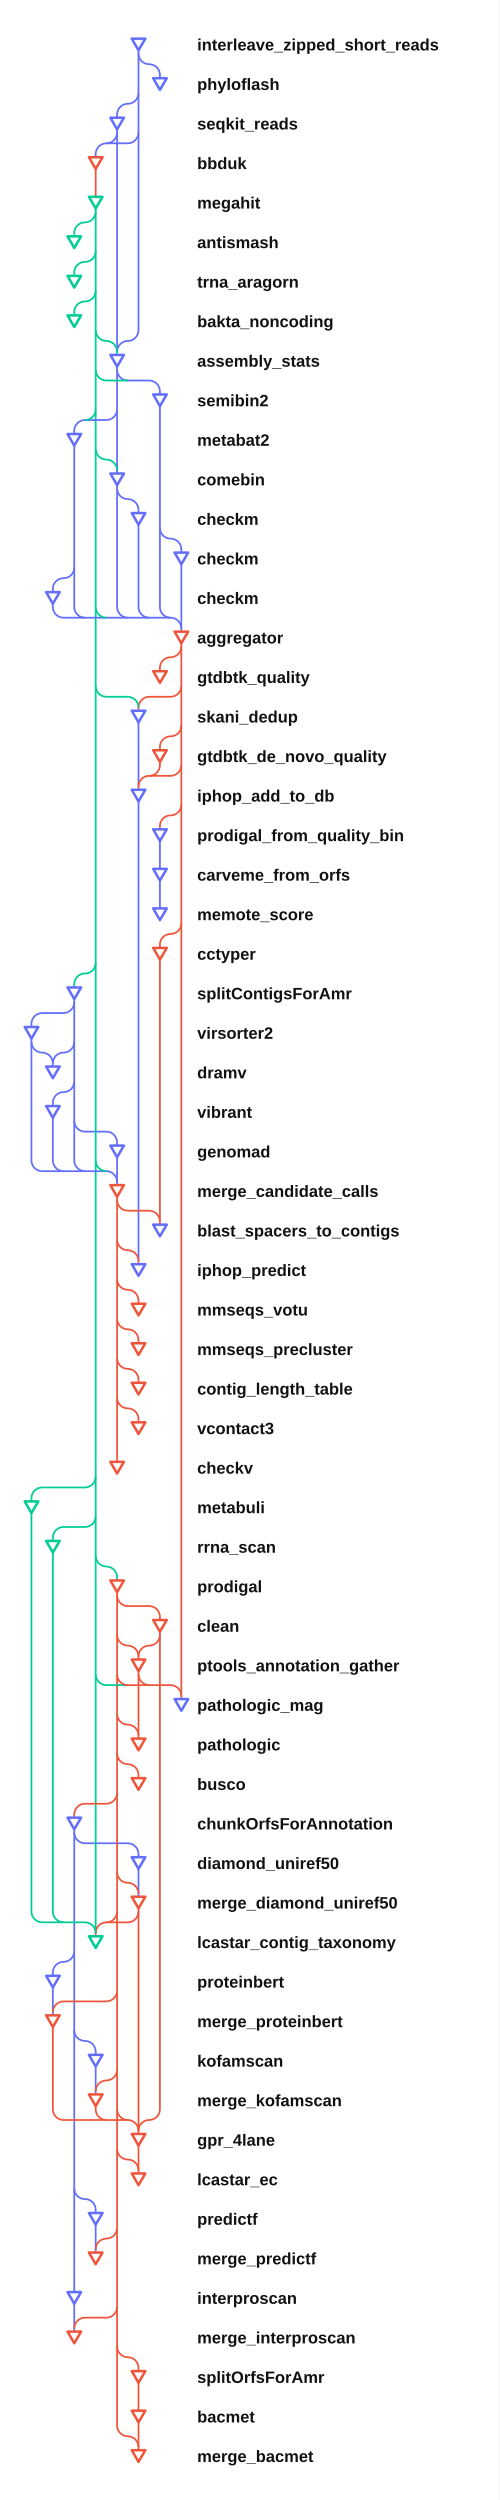
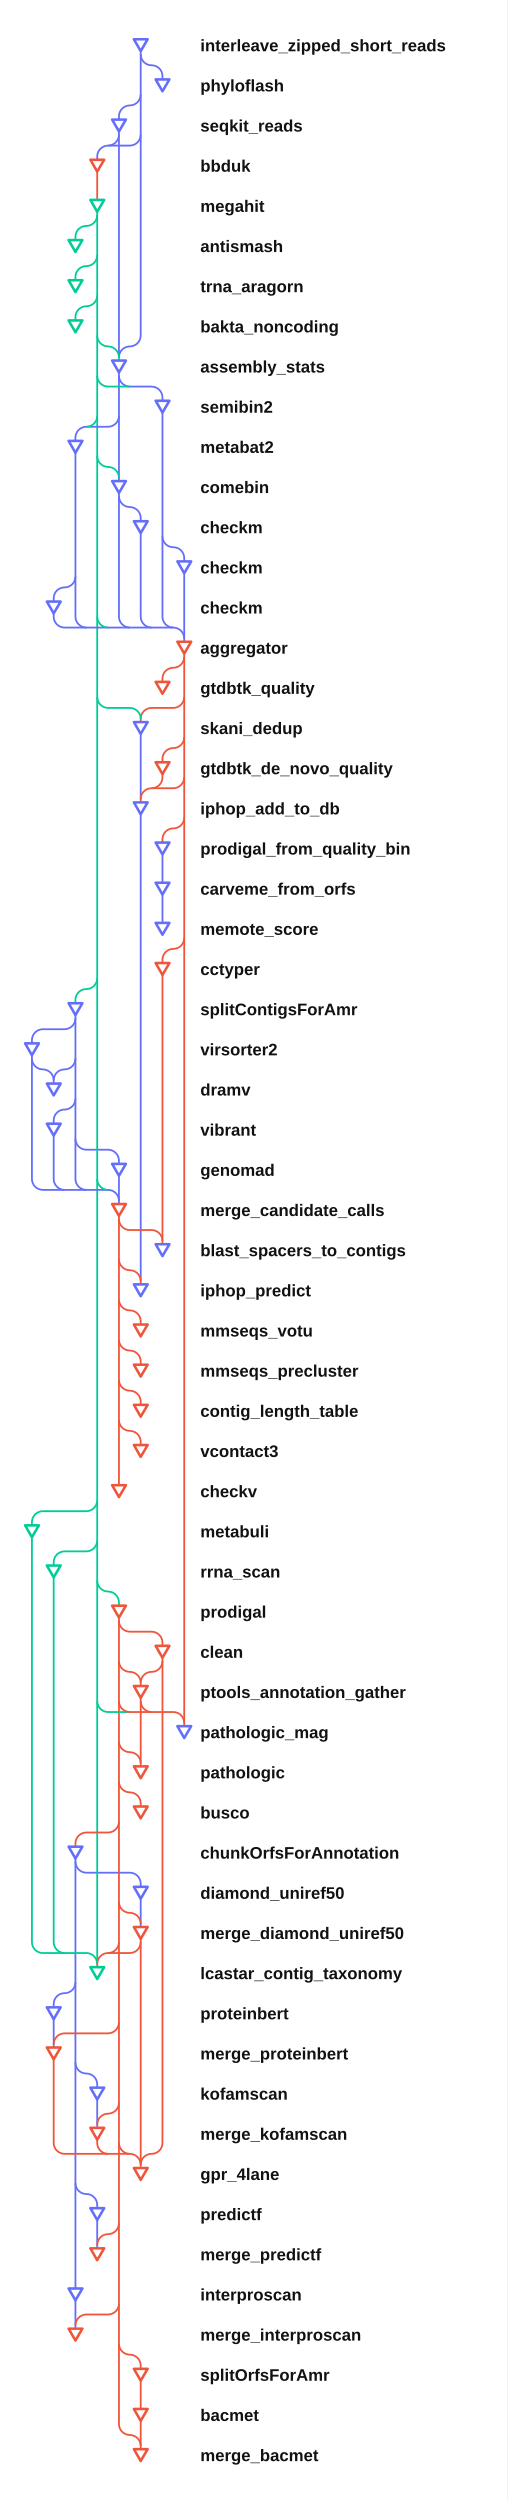
- <svg xmlns="http://www.w3.org/2000/svg" width="394" height="1973" viewBox="0 0 394 1973">
-   <rect width="394" height="1973" fill="#FFFFFF" />
+ <svg xmlns="http://www.w3.org/2000/svg" width="394" height="1942" viewBox="0 0 394 1942">
+   <rect width="394" height="1942" fill="#FFFFFF" />
  <g fill="none" stroke="#666666" stroke-width="1.4" stroke-linejoin="round" stroke-linecap="butt">
    <path d="M 109.3,39.7 L 109.3,42.2 L 109.3,73.5 L 109.3,104.7 L 109.3,260.6 A 8.5,8.5 0 0 1 100.9,269.1 A 8.5,8.5 0 0 0 92.4,277.6" stroke="#636EFA" />
    <path d="M 109.3,404.9 L 109.3,402.4 A 8.5,8.5 0 0 0 100.9,393.9 A 8.5,8.5 0 0 1 92.4,385.4" stroke="#636EFA" />
    <path d="M 109.3,414.1 L 109.3,479.1 A 8.5,8.5 0 0 0 117.8,487.5" stroke="#636EFA" />
    <path d="M 109.3,560.9 L 109.3,558.4 A 8.5,8.5 0 0 1 117.8,549.9 L 134.7,549.9 A 8.5,8.5 0 0 0 143.1,541.5" stroke="#EF553B" />
    <path d="M 109.3,570.1 L 109.3,620.8" stroke="#636EFA" />
    <path d="M 109.3,623.3 L 109.3,620.8 A 8.4,8.4 0 0 1 117.8,612.3 L 134.7,612.3 A 8.5,8.5 0 0 0 143.1,603.9" stroke="#EF553B" />
    <path d="M 109.3,632.5 L 109.3,995.1" stroke="#636EFA" />
    <path d="M 109.3,997.7 L 109.3,995.1 A 8.5,8.5 0 0 0 100.9,986.7 A 8.5,8.5 0 0 1 92.4,978.2" stroke="#EF553B" />
    <path d="M 109.3,1028.9 L 109.3,1026.3 A 8.5,8.5 0 0 0 100.9,1017.9 A 8.5,8.5 0 0 1 92.4,1009.5" stroke="#EF553B" />
    <path d="M 109.3,1060.1 L 109.3,1057.5 A 8.5,8.5 0 0 0 100.9,1049.1 A 8.5,8.5 0 0 1 92.4,1040.7" stroke="#EF553B" />
    <path d="M 109.3,1091.3 L 109.3,1088.8 A 8.5,8.5 0 0 0 100.9,1080.3 A 8.5,8.5 0 0 1 92.4,1071.8" stroke="#EF553B" />
    <path d="M 109.3,1122.5 L 109.3,1120.0 A 8.5,8.5 0 0 0 100.9,1111.5 A 8.5,8.5 0 0 1 92.4,1103.0" stroke="#EF553B" />
    <path d="M 109.3,1309.7 L 109.3,1307.2 A 8.5,8.5 0 0 0 100.9,1298.7 A 8.5,8.5 0 0 1 92.4,1290.2" stroke="#EF553B" />
    <path d="M 109.3,1318.9 L 109.3,1321.5 L 109.3,1369.5 L 109.3,1372.1" stroke="#EF553B" />
    <path d="M 109.3,1403.3 L 109.3,1400.8 A 8.5,8.5 0 0 0 100.9,1392.3 A 8.5,8.5 0 0 1 92.4,1383.8" stroke="#EF553B" />
    <path d="M 109.3,1465.7 L 109.3,1463.2 A 8.5,8.5 0 0 0 100.9,1454.7 L 67.1,1454.7 A 8.5,8.5 0 0 1 58.6,1446.2" stroke="#636EFA" />
    <path d="M 109.3,1474.9 L 109.3,1494.3 L 109.3,1496.9" stroke="#636EFA" />
    <path d="M 109.3,1506.1 L 109.3,1508.7 L 109.3,1681.5 L 109.3,1684.1" stroke="#EF553B" />
-     <path d="M 109.3,1693.3 L 109.3,1712.8 L 109.3,1715.3" stroke="#EF553B" />
-     <path d="M 109.3,1871.3 L 109.3,1868.8 A 8.5,8.5 0 0 0 100.9,1860.3 A 8.5,8.5 0 0 1 92.4,1851.8" stroke="#EF553B" />
-     <path d="M 109.3,1880.5 L 109.3,1902.5" stroke="#EF553B" />
-     <path d="M 109.3,1911.7 L 109.3,1931.2 L 109.3,1933.7" stroke="#EF553B" />
+     <path d="M 109.3,1840.1 L 109.3,1837.5 A 8.5,8.5 0 0 0 100.9,1829.1 A 8.5,8.5 0 0 1 92.4,1820.7" stroke="#EF553B" />
+     <path d="M 109.3,1849.3 L 109.3,1871.3" stroke="#EF553B" />
+     <path d="M 109.3,1880.5 L 109.3,1900.0 L 109.3,1902.5" stroke="#EF553B" />
    <path d="M 126.2,61.7 L 126.2,59.1 A 8.4,8.4 0 0 0 117.8,50.7 A 8.4,8.4 0 0 1 109.3,42.2" stroke="#636EFA" />
    <path d="M 126.2,311.3 L 126.2,308.8 A 8.5,8.5 0 0 0 117.8,300.3 L 100.9,300.3 A 8.5,8.5 0 0 1 92.4,291.9" stroke="#636EFA" />
    <path d="M 126.2,320.5 L 126.2,416.6 L 126.2,479.1 A 8.4,8.4 0 0 0 134.7,487.5" stroke="#636EFA" />
    <path d="M 126.2,529.7 L 126.2,527.1 A 8.4,8.4 0 0 1 134.7,518.7 A 8.4,8.4 0 0 0 143.1,510.2" stroke="#EF553B" />
    <path d="M 126.2,592.1 L 126.2,589.5 A 8.4,8.4 0 0 1 134.7,581.1 A 8.4,8.4 0 0 0 143.1,572.6" stroke="#EF553B" />
    <path d="M 126.2,601.3 L 126.2,603.9 A 8.4,8.4 0 0 1 117.8,612.3" stroke="#EF553B" />
    <path d="M 126.2,654.5 L 126.2,652.0 A 8.4,8.4 0 0 1 134.7,643.5 A 8.4,8.4 0 0 0 143.1,635.0" stroke="#EF553B" />
    <path d="M 126.2,663.7 L 126.2,685.7" stroke="#636EFA" />
    <path d="M 126.2,694.9 L 126.2,716.9" stroke="#636EFA" />
    <path d="M 126.2,748.1 L 126.2,745.5 A 8.4,8.4 0 0 1 134.7,737.1 A 8.4,8.4 0 0 0 143.1,728.6" stroke="#EF553B" />
    <path d="M 126.2,757.3 L 126.2,964.0 L 126.2,966.5" stroke="#EF553B" />
    <path d="M 126.2,1278.5 L 126.2,1276.0 A 8.5,8.5 0 0 0 117.8,1267.5 L 100.9,1267.5 A 8.5,8.5 0 0 1 92.4,1259.0" stroke="#EF553B" />
    <path d="M 126.2,1287.7 L 126.2,1290.2 L 126.2,1664.7 A 8.4,8.4 0 0 1 117.8,1673.1 A 8.4,8.4 0 0 0 109.3,1681.5" stroke="#EF553B" />
    <path d="M 92.4,92.9 L 92.4,90.3 A 8.5,8.5 0 0 1 100.9,81.9 A 8.5,8.5 0 0 0 109.3,73.5" stroke="#636EFA" />
    <path d="M 92.4,102.1 L 92.4,104.7 L 92.4,277.6" stroke="#636EFA" />
    <path d="M 92.4,280.1 L 92.4,277.6 A 8.5,8.5 0 0 0 84.0,269.1 A 8.5,8.5 0 0 1 75.5,260.6" stroke="#00CC96" />
    <path d="M 92.4,289.3 L 92.4,291.9 L 92.4,323.1 L 92.4,371.1 L 92.4,373.7" stroke="#636EFA" />
    <path d="M 92.4,382.9 L 92.4,385.4 L 92.4,479.1 A 8.5,8.5 0 0 0 100.9,487.5" stroke="#636EFA" />
    <path d="M 92.4,904.1 L 92.4,901.5 A 8.5,8.5 0 0 0 84.0,893.1 L 67.1,893.1 A 8.5,8.5 0 0 1 58.6,884.6" stroke="#636EFA" />
    <path d="M 92.4,913.3 L 92.4,932.8 L 92.4,935.3" stroke="#636EFA" />
    <path d="M 92.4,944.5 L 92.4,947.0 L 92.4,978.2 L 92.4,1009.5 L 92.4,1040.7 L 92.4,1071.8 L 92.4,1103.0 L 92.4,1153.7" stroke="#EF553B" />
    <path d="M 92.4,1247.3 L 92.4,1244.8 A 8.5,8.5 0 0 0 84.0,1236.3 A 8.5,8.5 0 0 1 75.5,1227.8" stroke="#00CC96" />
-     <path d="M 92.4,1256.5 L 92.4,1259.0 L 92.4,1290.2 L 92.4,1321.5 L 92.4,1352.7 L 92.4,1383.8 L 92.4,1415.0 L 92.4,1477.5 L 92.4,1508.7 L 92.4,1571.0 L 92.4,1633.5 L 92.4,1664.7 L 92.4,1695.8 L 92.4,1758.2 L 92.4,1820.7 L 92.4,1851.8 L 92.4,1914.2 A 8.5,8.5 0 0 0 100.9,1922.7 A 8.5,8.5 0 0 1 109.3,1931.2" stroke="#EF553B" />
+     <path d="M 92.4,1256.5 L 92.4,1259.0 L 92.4,1290.2 L 92.4,1321.5 L 92.4,1352.7 L 92.4,1383.8 L 92.4,1415.0 L 92.4,1477.5 L 92.4,1508.7 L 92.4,1571.0 L 92.4,1633.5 L 92.4,1664.7 L 92.4,1727.0 L 92.4,1789.5 L 92.4,1820.7 L 92.4,1883.0 A 8.5,8.5 0 0 0 100.9,1891.5 A 8.5,8.5 0 0 1 109.3,1900.0" stroke="#EF553B" />
    <path d="M 75.5,124.1 L 75.5,121.5 A 8.5,8.5 0 0 1 84.0,113.1 L 100.9,113.1 A 8.5,8.5 0 0 0 109.3,104.7" stroke="#636EFA" />
    <path d="M 75.5,133.3 L 75.5,155.3" stroke="#EF553B" />
    <path d="M 75.5,164.5 L 75.5,167.1 L 75.5,198.2 L 75.5,229.4 L 75.5,260.6 L 75.5,291.9 L 75.5,323.1 L 75.5,354.2 L 75.5,479.1 L 75.5,541.5 L 75.5,759.9 L 75.5,915.9 L 75.5,1165.5 L 75.5,1196.7 L 75.5,1227.8 L 75.5,1321.5 L 75.5,1525.5" stroke="#00CC96" />
    <path d="M 75.5,1528.1 L 75.5,1525.5 A 8.5,8.5 0 0 1 84.0,1517.1 L 100.9,1517.1 A 8.5,8.5 0 0 0 109.3,1508.7" stroke="#EF553B" />
    <path d="M 75.5,1621.7 L 75.5,1619.2 A 8.4,8.4 0 0 0 67.1,1610.7 A 8.4,8.4 0 0 1 58.6,1602.2" stroke="#636EFA" />
    <path d="M 75.5,1630.9 L 75.5,1650.3 L 75.5,1652.9" stroke="#636EFA" />
    <path d="M 75.5,1662.1 L 75.5,1664.7 A 8.5,8.5 0 0 0 84.0,1673.1" stroke="#EF553B" />
-     <path d="M 75.5,1746.5 L 75.5,1744.0 A 8.4,8.4 0 0 0 67.1,1735.5 A 8.4,8.4 0 0 1 58.6,1727.0" stroke="#636EFA" />
-     <path d="M 75.5,1755.7 L 75.5,1775.2 L 75.5,1777.7" stroke="#636EFA" />
+     <path d="M 75.5,1715.3 L 75.5,1712.8 A 8.4,8.4 0 0 0 67.1,1704.3 A 8.4,8.4 0 0 1 58.6,1695.8" stroke="#636EFA" />
+     <path d="M 75.5,1724.5 L 75.5,1744.0 L 75.5,1746.5" stroke="#636EFA" />
    <path d="M 58.6,186.5 L 58.6,183.9 A 8.4,8.4 0 0 1 67.1,175.5 A 8.4,8.4 0 0 0 75.5,167.1" stroke="#00CC96" />
    <path d="M 58.6,217.7 L 58.6,215.2 A 8.4,8.4 0 0 1 67.1,206.7 A 8.4,8.4 0 0 0 75.5,198.2" stroke="#00CC96" />
    <path d="M 58.6,248.9 L 58.6,246.3 A 8.4,8.4 0 0 1 67.1,237.9 A 8.4,8.4 0 0 0 75.5,229.4" stroke="#00CC96" />
    <path d="M 58.6,342.5 L 58.6,339.9 A 8.5,8.5 0 0 1 67.1,331.5 L 84.0,331.5 A 8.5,8.5 0 0 0 92.4,323.1" stroke="#636EFA" />
    <path d="M 58.6,351.7 L 58.6,447.9 L 58.6,479.1 A 8.5,8.5 0 0 0 67.1,487.5" stroke="#636EFA" />
    <path d="M 58.6,779.3 L 58.6,776.8 A 8.4,8.4 0 0 1 67.1,768.3 A 8.4,8.4 0 0 0 75.5,759.9" stroke="#00CC96" />
    <path d="M 58.6,788.5 L 58.6,791.0 L 58.6,822.2 L 58.6,853.5 L 58.6,884.6 L 58.6,915.9 A 8.5,8.5 0 0 0 67.1,924.3" stroke="#636EFA" />
    <path d="M 58.6,1434.5 L 58.6,1432.0 A 8.5,8.5 0 0 1 67.1,1423.5 L 84.0,1423.5 A 8.5,8.5 0 0 0 92.4,1415.0" stroke="#EF553B" />
-     <path d="M 58.6,1443.7 L 58.6,1446.2 L 58.6,1539.8 L 58.6,1602.2 L 58.6,1727.0 L 58.6,1808.9" stroke="#636EFA" />
-     <path d="M 58.6,1818.1 L 58.6,1837.5 L 58.6,1840.1" stroke="#636EFA" />
+     <path d="M 58.6,1443.7 L 58.6,1446.2 L 58.6,1539.8 L 58.6,1602.2 L 58.6,1695.8 L 58.6,1777.7" stroke="#636EFA" />
+     <path d="M 58.6,1786.9 L 58.6,1806.3 L 58.6,1808.9" stroke="#636EFA" />
    <path d="M 100.9,300.3 L 84.0,300.3 A 8.5,8.5 0 0 1 75.5,291.9" stroke="#00CC96" />
    <path d="M 143.1,436.1 L 143.1,433.6 A 8.4,8.4 0 0 0 134.7,425.1 A 8.4,8.4 0 0 1 126.2,416.6" stroke="#636EFA" />
    <path d="M 143.1,445.3 L 143.1,495.9 L 143.1,498.5" stroke="#636EFA" />
    <path d="M 143.1,507.7 L 143.1,510.2 L 143.1,541.5 L 143.1,572.6 L 143.1,603.9 L 143.1,635.0 L 143.1,728.6 L 143.1,1338.3 L 143.1,1340.9" stroke="#EF553B" />
    <path d="M 24.8,810.5 L 24.8,808.0 A 8.5,8.5 0 0 1 33.3,799.5 L 50.2,799.5 A 8.5,8.5 0 0 0 58.6,791.0" stroke="#636EFA" />
    <path d="M 24.8,819.7 L 24.8,822.2 L 24.8,915.9 A 8.5,8.5 0 0 0 33.3,924.3 L 50.2,924.3 L 67.1,924.3 L 84.0,924.3 A 8.5,8.5 0 0 1 92.4,932.8" stroke="#636EFA" />
    <path d="M 24.8,1184.9 L 24.8,1182.3 A 8.5,8.5 0 0 1 33.3,1173.9 L 67.1,1173.9 A 8.5,8.5 0 0 0 75.5,1165.5" stroke="#00CC96" />
    <path d="M 24.8,1194.1 L 24.8,1508.7 A 8.5,8.5 0 0 0 33.3,1517.1 L 50.2,1517.1 L 67.1,1517.1 A 8.5,8.5 0 0 1 75.5,1525.5" stroke="#00CC96" />
    <path d="M 41.7,467.3 L 41.7,464.8 A 8.4,8.4 0 0 1 50.2,456.3 A 8.4,8.4 0 0 0 58.6,447.9" stroke="#636EFA" />
    <path d="M 41.7,476.5 L 41.7,479.1 A 8.5,8.5 0 0 0 50.2,487.5 L 67.1,487.5 L 84.0,487.5 L 100.9,487.5 L 117.8,487.5 L 134.7,487.5 A 8.5,8.5 0 0 1 143.1,495.9" stroke="#636EFA" />
    <path d="M 41.7,841.7 L 41.7,839.1 A 8.4,8.4 0 0 1 50.2,830.7 A 8.4,8.4 0 0 0 58.6,822.2" stroke="#636EFA" />
    <path d="M 41.7,872.9 L 41.7,870.4 A 8.4,8.4 0 0 1 50.2,861.9 A 8.4,8.4 0 0 0 58.6,853.5" stroke="#636EFA" />
    <path d="M 41.7,882.1 L 41.7,915.9 A 8.5,8.5 0 0 0 50.2,924.3" stroke="#636EFA" />
    <path d="M 41.7,1216.1 L 41.7,1213.5 A 8.5,8.5 0 0 1 50.2,1205.1 L 67.1,1205.1 A 8.5,8.5 0 0 0 75.5,1196.7" stroke="#00CC96" />
    <path d="M 41.7,1225.3 L 41.7,1508.7 A 8.5,8.5 0 0 0 50.2,1517.1" stroke="#00CC96" />
    <path d="M 41.7,1559.3 L 41.7,1556.8 A 8.4,8.4 0 0 1 50.2,1548.3 A 8.4,8.4 0 0 0 58.6,1539.8" stroke="#636EFA" />
    <path d="M 41.7,1568.5 L 41.7,1588.0 L 41.7,1590.5" stroke="#636EFA" />
    <path d="M 41.7,1599.7 L 41.7,1664.7 A 8.5,8.5 0 0 0 50.2,1673.1 L 84.0,1673.1 L 100.9,1673.1 A 8.5,8.5 0 0 1 109.3,1681.5" stroke="#EF553B" />
    <path d="M 100.9,1329.9 L 84.0,1329.9 A 8.5,8.5 0 0 1 75.5,1321.5" stroke="#00CC96" />
    <path d="M 92.4,104.7 A 8.5,8.5 0 0 1 84.0,113.1" stroke="#636EFA" />
    <path d="M 75.5,323.1 A 8.4,8.4 0 0 1 67.1,331.5" stroke="#00CC96" />
    <path d="M 75.5,354.2 A 8.5,8.5 0 0 0 84.0,362.7 A 8.5,8.5 0 0 1 92.4,371.1" stroke="#00CC96" />
    <path d="M 75.5,479.1 A 8.5,8.5 0 0 0 84.0,487.5" stroke="#00CC96" />
    <path d="M 75.5,541.5 A 8.5,8.5 0 0 0 84.0,549.9 L 100.9,549.9 A 8.5,8.5 0 0 1 109.3,558.4" stroke="#00CC96" />
    <path d="M 75.5,915.9 A 8.5,8.5 0 0 0 84.0,924.3" stroke="#00CC96" />
    <path d="M 143.1,1338.3 A 8.5,8.5 0 0 0 134.7,1329.9 L 117.8,1329.9 L 100.9,1329.9 A 8.5,8.5 0 0 1 92.4,1321.5" stroke="#EF553B" />
    <path d="M 24.8,822.2 A 8.5,8.5 0 0 0 33.3,830.7 A 8.5,8.5 0 0 1 41.7,839.1" stroke="#636EFA" />
    <path d="M 92.4,947.0 A 8.5,8.5 0 0 0 100.9,955.5 L 117.8,955.5 A 8.5,8.5 0 0 1 126.2,964.0" stroke="#EF553B" />
    <path d="M 92.4,1352.7 A 8.5,8.5 0 0 0 100.9,1361.1 A 8.5,8.5 0 0 1 109.3,1369.5" stroke="#EF553B" />
    <path d="M 92.4,1477.5 A 8.5,8.5 0 0 0 100.9,1485.9 A 8.5,8.5 0 0 1 109.3,1494.3" stroke="#EF553B" />
    <path d="M 92.4,1508.7 A 8.5,8.5 0 0 1 84.0,1517.1" stroke="#EF553B" />
    <path d="M 92.4,1571.0 A 8.5,8.5 0 0 1 84.0,1579.5 L 50.2,1579.5 A 8.5,8.5 0 0 0 41.7,1588.0" stroke="#EF553B" />
    <path d="M 92.4,1633.5 A 8.5,8.5 0 0 1 84.0,1641.9 A 8.5,8.5 0 0 0 75.5,1650.3" stroke="#EF553B" />
    <path d="M 92.4,1664.7 A 8.5,8.5 0 0 0 100.9,1673.1" stroke="#EF553B" />
-     <path d="M 92.4,1695.8 A 8.5,8.5 0 0 0 100.9,1704.3 A 8.5,8.5 0 0 1 109.3,1712.8" stroke="#EF553B" />
-     <path d="M 92.4,1758.2 A 8.5,8.5 0 0 1 84.0,1766.7 A 8.5,8.5 0 0 0 75.5,1775.2" stroke="#EF553B" />
-     <path d="M 92.4,1820.7 A 8.5,8.5 0 0 1 84.0,1829.1 L 67.1,1829.1 A 8.5,8.5 0 0 0 58.6,1837.5" stroke="#EF553B" />
+     <path d="M 92.4,1727.0 A 8.5,8.5 0 0 1 84.0,1735.5 A 8.5,8.5 0 0 0 75.5,1744.0" stroke="#EF553B" />
+     <path d="M 92.4,1789.5 A 8.5,8.5 0 0 1 84.0,1797.9 L 67.1,1797.9 A 8.5,8.5 0 0 0 58.6,1806.3" stroke="#EF553B" />
    <path d="M 126.2,1290.2 A 8.4,8.4 0 0 1 117.8,1298.7 A 8.4,8.4 0 0 0 109.3,1307.2" stroke="#EF553B" />
    <path d="M 109.3,1321.5 A 8.5,8.5 0 0 0 117.8,1329.9" stroke="#EF553B" />
  </g>
  <g>
    <polygon points="104.0,30.5 114.7,30.5 109.3,39.7" fill="#FFFFFF" stroke="#636EFA" stroke-width="2.0" stroke-linejoin="round" />
    <text x="155.6" y="39.8" font-family="Arial" font-size="13" fill="#111111" font-weight="600" text-anchor="start">interleave_zipped_short_reads</text>
  </g>
  <g>
    <polygon points="120.9,61.7 131.6,61.7 126.2,70.9" fill="#FFFFFF" stroke="#636EFA" stroke-width="2.0" stroke-linejoin="round" />
    <text x="155.6" y="71.0" font-family="Arial" font-size="13" fill="#111111" font-weight="600" text-anchor="start">phyloflash</text>
  </g>
  <g>
    <polygon points="87.1,92.9 97.8,92.9 92.4,102.1" fill="#FFFFFF" stroke="#636EFA" stroke-width="2.0" stroke-linejoin="round" />
    <text x="155.6" y="102.2" font-family="Arial" font-size="13" fill="#111111" font-weight="600" text-anchor="start">seqkit_reads</text>
  </g>
  <g>
    <polygon points="70.2,124.1 80.9,124.1 75.5,133.3" fill="#FFFFFF" stroke="#EF553B" stroke-width="2.0" stroke-linejoin="round" />
    <text x="155.6" y="133.4" font-family="Arial" font-size="13" fill="#111111" font-weight="600" text-anchor="start">bbduk</text>
  </g>
  <g>
    <polygon points="70.2,155.3 80.9,155.3 75.5,164.5" fill="#FFFFFF" stroke="#00CC96" stroke-width="2.0" stroke-linejoin="round" />
    <text x="155.6" y="164.6" font-family="Arial" font-size="13" fill="#111111" font-weight="600" text-anchor="start">megahit</text>
  </g>
  <g>
    <polygon points="53.3,186.5 64.0,186.5 58.6,195.7" fill="#FFFFFF" stroke="#00CC96" stroke-width="2.0" stroke-linejoin="round" />
    <text x="155.6" y="195.8" font-family="Arial" font-size="13" fill="#111111" font-weight="600" text-anchor="start">antismash</text>
  </g>
  <g>
    <polygon points="53.3,217.7 64.0,217.7 58.6,226.9" fill="#FFFFFF" stroke="#00CC96" stroke-width="2.0" stroke-linejoin="round" />
    <text x="155.6" y="227.0" font-family="Arial" font-size="13" fill="#111111" font-weight="600" text-anchor="start">trna_aragorn</text>
  </g>
  <g>
    <polygon points="53.3,248.9 64.0,248.9 58.6,258.1" fill="#FFFFFF" stroke="#00CC96" stroke-width="2.0" stroke-linejoin="round" />
    <text x="155.6" y="258.2" font-family="Arial" font-size="13" fill="#111111" font-weight="600" text-anchor="start">bakta_noncoding</text>
  </g>
  <g>
    <polygon points="87.1,280.1 97.8,280.1 92.4,289.3" fill="#FFFFFF" stroke="#636EFA" stroke-width="2.0" stroke-linejoin="round" />
    <text x="155.6" y="289.4" font-family="Arial" font-size="13" fill="#111111" font-weight="600" text-anchor="start">assembly_stats</text>
  </g>
  <g>
    <polygon points="120.9,311.3 131.6,311.3 126.2,320.5" fill="#FFFFFF" stroke="#636EFA" stroke-width="2.0" stroke-linejoin="round" />
    <text x="155.6" y="320.6" font-family="Arial" font-size="13" fill="#111111" font-weight="600" text-anchor="start">semibin2</text>
  </g>
  <g>
    <polygon points="53.3,342.5 64.0,342.5 58.6,351.7" fill="#FFFFFF" stroke="#636EFA" stroke-width="2.0" stroke-linejoin="round" />
    <text x="155.6" y="351.8" font-family="Arial" font-size="13" fill="#111111" font-weight="600" text-anchor="start">metabat2</text>
  </g>
  <g>
    <polygon points="87.1,373.7 97.8,373.7 92.4,382.9" fill="#FFFFFF" stroke="#636EFA" stroke-width="2.0" stroke-linejoin="round" />
    <text x="155.6" y="383.0" font-family="Arial" font-size="13" fill="#111111" font-weight="600" text-anchor="start">comebin</text>
  </g>
  <g>
    <polygon points="104.0,404.9 114.7,404.9 109.3,414.1" fill="#FFFFFF" stroke="#636EFA" stroke-width="2.0" stroke-linejoin="round" />
    <text x="155.6" y="414.2" font-family="Arial" font-size="13" fill="#111111" font-weight="600" text-anchor="start">checkm</text>
  </g>
  <g>
    <polygon points="137.8,436.1 148.5,436.1 143.1,445.3" fill="#FFFFFF" stroke="#636EFA" stroke-width="2.0" stroke-linejoin="round" />
    <text x="155.6" y="445.4" font-family="Arial" font-size="13" fill="#111111" font-weight="600" text-anchor="start">checkm</text>
  </g>
  <g>
    <polygon points="36.4,467.3 47.1,467.3 41.7,476.5" fill="#FFFFFF" stroke="#636EFA" stroke-width="2.0" stroke-linejoin="round" />
    <text x="155.6" y="476.6" font-family="Arial" font-size="13" fill="#111111" font-weight="600" text-anchor="start">checkm</text>
  </g>
  <g>
    <polygon points="137.8,498.5 148.5,498.5 143.1,507.7" fill="#FFFFFF" stroke="#EF553B" stroke-width="2.0" stroke-linejoin="round" />
    <text x="155.6" y="507.8" font-family="Arial" font-size="13" fill="#111111" font-weight="600" text-anchor="start">aggregator</text>
  </g>
  <g>
    <polygon points="120.9,529.7 131.6,529.7 126.2,538.9" fill="#FFFFFF" stroke="#EF553B" stroke-width="2.0" stroke-linejoin="round" />
    <text x="155.6" y="539.0" font-family="Arial" font-size="13" fill="#111111" font-weight="600" text-anchor="start">gtdbtk_quality</text>
  </g>
  <g>
    <polygon points="104.0,560.9 114.7,560.9 109.3,570.1" fill="#FFFFFF" stroke="#636EFA" stroke-width="2.0" stroke-linejoin="round" />
    <text x="155.6" y="570.2" font-family="Arial" font-size="13" fill="#111111" font-weight="600" text-anchor="start">skani_dedup</text>
  </g>
  <g>
    <polygon points="120.9,592.1 131.6,592.1 126.2,601.3" fill="#FFFFFF" stroke="#EF553B" stroke-width="2.0" stroke-linejoin="round" />
    <text x="155.6" y="601.4" font-family="Arial" font-size="13" fill="#111111" font-weight="600" text-anchor="start">gtdbtk_de_novo_quality</text>
  </g>
  <g>
    <polygon points="104.0,623.3 114.7,623.3 109.3,632.5" fill="#FFFFFF" stroke="#636EFA" stroke-width="2.0" stroke-linejoin="round" />
    <text x="155.6" y="632.6" font-family="Arial" font-size="13" fill="#111111" font-weight="600" text-anchor="start">iphop_add_to_db</text>
  </g>
  <g>
    <polygon points="120.9,654.5 131.6,654.5 126.2,663.7" fill="#FFFFFF" stroke="#636EFA" stroke-width="2.0" stroke-linejoin="round" />
    <text x="155.6" y="663.8" font-family="Arial" font-size="13" fill="#111111" font-weight="600" text-anchor="start">prodigal_from_quality_bin</text>
  </g>
  <g>
    <polygon points="120.9,685.7 131.6,685.7 126.2,694.9" fill="#FFFFFF" stroke="#636EFA" stroke-width="2.0" stroke-linejoin="round" />
    <text x="155.6" y="695.0" font-family="Arial" font-size="13" fill="#111111" font-weight="600" text-anchor="start">carveme_from_orfs</text>
  </g>
  <g>
    <polygon points="120.9,716.9 131.6,716.9 126.2,726.1" fill="#FFFFFF" stroke="#636EFA" stroke-width="2.0" stroke-linejoin="round" />
    <text x="155.6" y="726.2" font-family="Arial" font-size="13" fill="#111111" font-weight="600" text-anchor="start">memote_score</text>
  </g>
  <g>
    <polygon points="120.9,748.1 131.6,748.1 126.2,757.3" fill="#FFFFFF" stroke="#EF553B" stroke-width="2.0" stroke-linejoin="round" />
    <text x="155.6" y="757.4" font-family="Arial" font-size="13" fill="#111111" font-weight="600" text-anchor="start">cctyper</text>
  </g>
  <g>
    <polygon points="53.3,779.3 64.0,779.3 58.6,788.5" fill="#FFFFFF" stroke="#636EFA" stroke-width="2.0" stroke-linejoin="round" />
    <text x="155.6" y="788.6" font-family="Arial" font-size="13" fill="#111111" font-weight="600" text-anchor="start">splitContigsForAmr</text>
  </g>
  <g>
    <polygon points="19.5,810.5 30.2,810.5 24.8,819.7" fill="#FFFFFF" stroke="#636EFA" stroke-width="2.0" stroke-linejoin="round" />
    <text x="155.6" y="819.8" font-family="Arial" font-size="13" fill="#111111" font-weight="600" text-anchor="start">virsorter2</text>
  </g>
  <g>
    <polygon points="36.4,841.7 47.1,841.7 41.7,850.9" fill="#FFFFFF" stroke="#636EFA" stroke-width="2.0" stroke-linejoin="round" />
    <text x="155.6" y="851.0" font-family="Arial" font-size="13" fill="#111111" font-weight="600" text-anchor="start">dramv</text>
  </g>
  <g>
    <polygon points="36.4,872.9 47.1,872.9 41.7,882.1" fill="#FFFFFF" stroke="#636EFA" stroke-width="2.0" stroke-linejoin="round" />
    <text x="155.6" y="882.2" font-family="Arial" font-size="13" fill="#111111" font-weight="600" text-anchor="start">vibrant</text>
  </g>
  <g>
    <polygon points="87.1,904.1 97.8,904.1 92.4,913.3" fill="#FFFFFF" stroke="#636EFA" stroke-width="2.0" stroke-linejoin="round" />
    <text x="155.6" y="913.4" font-family="Arial" font-size="13" fill="#111111" font-weight="600" text-anchor="start">genomad</text>
  </g>
  <g>
    <polygon points="87.1,935.3 97.8,935.3 92.4,944.5" fill="#FFFFFF" stroke="#EF553B" stroke-width="2.0" stroke-linejoin="round" />
    <text x="155.6" y="944.6" font-family="Arial" font-size="13" fill="#111111" font-weight="600" text-anchor="start">merge_candidate_calls</text>
  </g>
  <g>
    <polygon points="120.9,966.5 131.6,966.5 126.2,975.7" fill="#FFFFFF" stroke="#636EFA" stroke-width="2.0" stroke-linejoin="round" />
    <text x="155.6" y="975.8" font-family="Arial" font-size="13" fill="#111111" font-weight="600" text-anchor="start">blast_spacers_to_contigs</text>
  </g>
  <g>
    <polygon points="104.0,997.7 114.7,997.7 109.3,1006.9" fill="#FFFFFF" stroke="#636EFA" stroke-width="2.0" stroke-linejoin="round" />
    <text x="155.6" y="1007.0" font-family="Arial" font-size="13" fill="#111111" font-weight="600" text-anchor="start">iphop_predict</text>
  </g>
  <g>
    <polygon points="104.0,1028.9 114.7,1028.9 109.3,1038.1" fill="#FFFFFF" stroke="#EF553B" stroke-width="2.0" stroke-linejoin="round" />
    <text x="155.6" y="1038.2" font-family="Arial" font-size="13" fill="#111111" font-weight="600" text-anchor="start">mmseqs_votu</text>
  </g>
  <g>
    <polygon points="104.0,1060.1 114.7,1060.1 109.3,1069.3" fill="#FFFFFF" stroke="#EF553B" stroke-width="2.0" stroke-linejoin="round" />
    <text x="155.6" y="1069.4" font-family="Arial" font-size="13" fill="#111111" font-weight="600" text-anchor="start">mmseqs_precluster</text>
  </g>
  <g>
    <polygon points="104.0,1091.3 114.7,1091.3 109.3,1100.5" fill="#FFFFFF" stroke="#EF553B" stroke-width="2.0" stroke-linejoin="round" />
    <text x="155.6" y="1100.6" font-family="Arial" font-size="13" fill="#111111" font-weight="600" text-anchor="start">contig_length_table</text>
  </g>
  <g>
    <polygon points="104.0,1122.5 114.7,1122.5 109.3,1131.7" fill="#FFFFFF" stroke="#EF553B" stroke-width="2.0" stroke-linejoin="round" />
    <text x="155.6" y="1131.8" font-family="Arial" font-size="13" fill="#111111" font-weight="600" text-anchor="start">vcontact3</text>
  </g>
  <g>
    <polygon points="87.1,1153.7 97.8,1153.7 92.4,1162.9" fill="#FFFFFF" stroke="#EF553B" stroke-width="2.0" stroke-linejoin="round" />
    <text x="155.6" y="1163.0" font-family="Arial" font-size="13" fill="#111111" font-weight="600" text-anchor="start">checkv</text>
  </g>
  <g>
    <polygon points="19.5,1184.9 30.2,1184.9 24.8,1194.1" fill="#FFFFFF" stroke="#00CC96" stroke-width="2.0" stroke-linejoin="round" />
    <text x="155.6" y="1194.2" font-family="Arial" font-size="13" fill="#111111" font-weight="600" text-anchor="start">metabuli</text>
  </g>
  <g>
    <polygon points="36.4,1216.1 47.1,1216.1 41.7,1225.3" fill="#FFFFFF" stroke="#00CC96" stroke-width="2.0" stroke-linejoin="round" />
    <text x="155.6" y="1225.4" font-family="Arial" font-size="13" fill="#111111" font-weight="600" text-anchor="start">rrna_scan</text>
  </g>
  <g>
    <polygon points="87.1,1247.3 97.8,1247.3 92.4,1256.5" fill="#FFFFFF" stroke="#EF553B" stroke-width="2.0" stroke-linejoin="round" />
    <text x="155.6" y="1256.6" font-family="Arial" font-size="13" fill="#111111" font-weight="600" text-anchor="start">prodigal</text>
  </g>
  <g>
    <polygon points="120.9,1278.5 131.6,1278.5 126.2,1287.7" fill="#FFFFFF" stroke="#EF553B" stroke-width="2.0" stroke-linejoin="round" />
    <text x="155.6" y="1287.8" font-family="Arial" font-size="13" fill="#111111" font-weight="600" text-anchor="start">clean</text>
  </g>
  <g>
    <polygon points="104.0,1309.7 114.7,1309.7 109.3,1318.9" fill="#FFFFFF" stroke="#EF553B" stroke-width="2.0" stroke-linejoin="round" />
    <text x="155.6" y="1319.0" font-family="Arial" font-size="13" fill="#111111" font-weight="600" text-anchor="start">ptools_annotation_gather</text>
  </g>
  <g>
    <polygon points="137.8,1340.9 148.5,1340.9 143.1,1350.1" fill="#FFFFFF" stroke="#636EFA" stroke-width="2.0" stroke-linejoin="round" />
    <text x="155.6" y="1350.2" font-family="Arial" font-size="13" fill="#111111" font-weight="600" text-anchor="start">pathologic_mag</text>
  </g>
  <g>
    <polygon points="104.0,1372.1 114.7,1372.1 109.3,1381.3" fill="#FFFFFF" stroke="#EF553B" stroke-width="2.0" stroke-linejoin="round" />
    <text x="155.6" y="1381.4" font-family="Arial" font-size="13" fill="#111111" font-weight="600" text-anchor="start">pathologic</text>
  </g>
  <g>
    <polygon points="104.0,1403.3 114.7,1403.3 109.3,1412.5" fill="#FFFFFF" stroke="#EF553B" stroke-width="2.0" stroke-linejoin="round" />
    <text x="155.6" y="1412.6" font-family="Arial" font-size="13" fill="#111111" font-weight="600" text-anchor="start">busco</text>
  </g>
  <g>
    <polygon points="53.3,1434.5 64.0,1434.5 58.6,1443.7" fill="#FFFFFF" stroke="#636EFA" stroke-width="2.0" stroke-linejoin="round" />
    <text x="155.6" y="1443.8" font-family="Arial" font-size="13" fill="#111111" font-weight="600" text-anchor="start">chunkOrfsForAnnotation</text>
  </g>
  <g>
    <polygon points="104.0,1465.7 114.7,1465.7 109.3,1474.9" fill="#FFFFFF" stroke="#636EFA" stroke-width="2.0" stroke-linejoin="round" />
    <text x="155.6" y="1475.0" font-family="Arial" font-size="13" fill="#111111" font-weight="600" text-anchor="start">diamond_uniref50</text>
  </g>
  <g>
    <polygon points="104.0,1496.9 114.7,1496.9 109.3,1506.1" fill="#FFFFFF" stroke="#EF553B" stroke-width="2.0" stroke-linejoin="round" />
    <text x="155.6" y="1506.2" font-family="Arial" font-size="13" fill="#111111" font-weight="600" text-anchor="start">merge_diamond_uniref50</text>
  </g>
  <g>
    <polygon points="70.2,1528.1 80.9,1528.1 75.5,1537.3" fill="#FFFFFF" stroke="#00CC96" stroke-width="2.0" stroke-linejoin="round" />
    <text x="155.6" y="1537.4" font-family="Arial" font-size="13" fill="#111111" font-weight="600" text-anchor="start">lcastar_contig_taxonomy</text>
  </g>
  <g>
    <polygon points="36.4,1559.3 47.1,1559.3 41.7,1568.5" fill="#FFFFFF" stroke="#636EFA" stroke-width="2.0" stroke-linejoin="round" />
    <text x="155.6" y="1568.6" font-family="Arial" font-size="13" fill="#111111" font-weight="600" text-anchor="start">proteinbert</text>
  </g>
  <g>
    <polygon points="36.4,1590.5 47.1,1590.5 41.7,1599.7" fill="#FFFFFF" stroke="#EF553B" stroke-width="2.0" stroke-linejoin="round" />
    <text x="155.6" y="1599.8" font-family="Arial" font-size="13" fill="#111111" font-weight="600" text-anchor="start">merge_proteinbert</text>
  </g>
  <g>
    <polygon points="70.2,1621.7 80.9,1621.7 75.5,1630.9" fill="#FFFFFF" stroke="#636EFA" stroke-width="2.0" stroke-linejoin="round" />
    <text x="155.6" y="1631.0" font-family="Arial" font-size="13" fill="#111111" font-weight="600" text-anchor="start">kofamscan</text>
  </g>
  <g>
    <polygon points="70.2,1652.9 80.9,1652.9 75.5,1662.1" fill="#FFFFFF" stroke="#EF553B" stroke-width="2.0" stroke-linejoin="round" />
    <text x="155.6" y="1662.2" font-family="Arial" font-size="13" fill="#111111" font-weight="600" text-anchor="start">merge_kofamscan</text>
  </g>
  <g>
    <polygon points="104.0,1684.1 114.7,1684.1 109.3,1693.3" fill="#FFFFFF" stroke="#EF553B" stroke-width="2.0" stroke-linejoin="round" />
    <text x="155.6" y="1693.4" font-family="Arial" font-size="13" fill="#111111" font-weight="600" text-anchor="start">gpr_4lane</text>
  </g>
  <g>
-     <polygon points="104.0,1715.3 114.7,1715.3 109.3,1724.5" fill="#FFFFFF" stroke="#EF553B" stroke-width="2.0" stroke-linejoin="round" />
-     <text x="155.6" y="1724.6" font-family="Arial" font-size="13" fill="#111111" font-weight="600" text-anchor="start">lcastar_ec</text>
-   </g>
-   <g>
-     <polygon points="70.2,1746.5 80.9,1746.5 75.5,1755.7" fill="#FFFFFF" stroke="#636EFA" stroke-width="2.0" stroke-linejoin="round" />
-     <text x="155.6" y="1755.8" font-family="Arial" font-size="13" fill="#111111" font-weight="600" text-anchor="start">predictf</text>
-   </g>
-   <g>
-     <polygon points="70.2,1777.7 80.9,1777.7 75.5,1786.9" fill="#FFFFFF" stroke="#EF553B" stroke-width="2.0" stroke-linejoin="round" />
-     <text x="155.6" y="1787.0" font-family="Arial" font-size="13" fill="#111111" font-weight="600" text-anchor="start">merge_predictf</text>
-   </g>
-   <g>
-     <polygon points="53.3,1808.9 64.0,1808.9 58.6,1818.1" fill="#FFFFFF" stroke="#636EFA" stroke-width="2.0" stroke-linejoin="round" />
-     <text x="155.6" y="1818.2" font-family="Arial" font-size="13" fill="#111111" font-weight="600" text-anchor="start">interproscan</text>
-   </g>
-   <g>
-     <polygon points="53.3,1840.1 64.0,1840.1 58.6,1849.3" fill="#FFFFFF" stroke="#EF553B" stroke-width="2.0" stroke-linejoin="round" />
-     <text x="155.6" y="1849.4" font-family="Arial" font-size="13" fill="#111111" font-weight="600" text-anchor="start">merge_interproscan</text>
+     <polygon points="70.2,1715.3 80.9,1715.3 75.5,1724.5" fill="#FFFFFF" stroke="#636EFA" stroke-width="2.0" stroke-linejoin="round" />
+     <text x="155.6" y="1724.6" font-family="Arial" font-size="13" fill="#111111" font-weight="600" text-anchor="start">predictf</text>
+   </g>
+   <g>
+     <polygon points="70.2,1746.5 80.9,1746.5 75.5,1755.7" fill="#FFFFFF" stroke="#EF553B" stroke-width="2.0" stroke-linejoin="round" />
+     <text x="155.6" y="1755.8" font-family="Arial" font-size="13" fill="#111111" font-weight="600" text-anchor="start">merge_predictf</text>
+   </g>
+   <g>
+     <polygon points="53.3,1777.7 64.0,1777.7 58.6,1786.9" fill="#FFFFFF" stroke="#636EFA" stroke-width="2.0" stroke-linejoin="round" />
+     <text x="155.6" y="1787.0" font-family="Arial" font-size="13" fill="#111111" font-weight="600" text-anchor="start">interproscan</text>
+   </g>
+   <g>
+     <polygon points="53.3,1808.9 64.0,1808.9 58.6,1818.1" fill="#FFFFFF" stroke="#EF553B" stroke-width="2.0" stroke-linejoin="round" />
+     <text x="155.6" y="1818.2" font-family="Arial" font-size="13" fill="#111111" font-weight="600" text-anchor="start">merge_interproscan</text>
+   </g>
+   <g>
+     <polygon points="104.0,1840.1 114.7,1840.1 109.3,1849.3" fill="#FFFFFF" stroke="#EF553B" stroke-width="2.0" stroke-linejoin="round" />
+     <text x="155.6" y="1849.4" font-family="Arial" font-size="13" fill="#111111" font-weight="600" text-anchor="start">splitOrfsForAmr</text>
  </g>
  <g>
    <polygon points="104.0,1871.3 114.7,1871.3 109.3,1880.5" fill="#FFFFFF" stroke="#EF553B" stroke-width="2.0" stroke-linejoin="round" />
-     <text x="155.6" y="1880.6" font-family="Arial" font-size="13" fill="#111111" font-weight="600" text-anchor="start">splitOrfsForAmr</text>
+     <text x="155.6" y="1880.6" font-family="Arial" font-size="13" fill="#111111" font-weight="600" text-anchor="start">bacmet</text>
  </g>
  <g>
    <polygon points="104.0,1902.5 114.7,1902.5 109.3,1911.7" fill="#FFFFFF" stroke="#EF553B" stroke-width="2.0" stroke-linejoin="round" />
-     <text x="155.6" y="1911.8" font-family="Arial" font-size="13" fill="#111111" font-weight="600" text-anchor="start">bacmet</text>
-   </g>
-   <g>
-     <polygon points="104.0,1933.7 114.7,1933.7 109.3,1942.9" fill="#FFFFFF" stroke="#EF553B" stroke-width="2.0" stroke-linejoin="round" />
-     <text x="155.6" y="1943.0" font-family="Arial" font-size="13" fill="#111111" font-weight="600" text-anchor="start">merge_bacmet</text>
+     <text x="155.6" y="1911.8" font-family="Arial" font-size="13" fill="#111111" font-weight="600" text-anchor="start">merge_bacmet</text>
  </g>
</svg>
